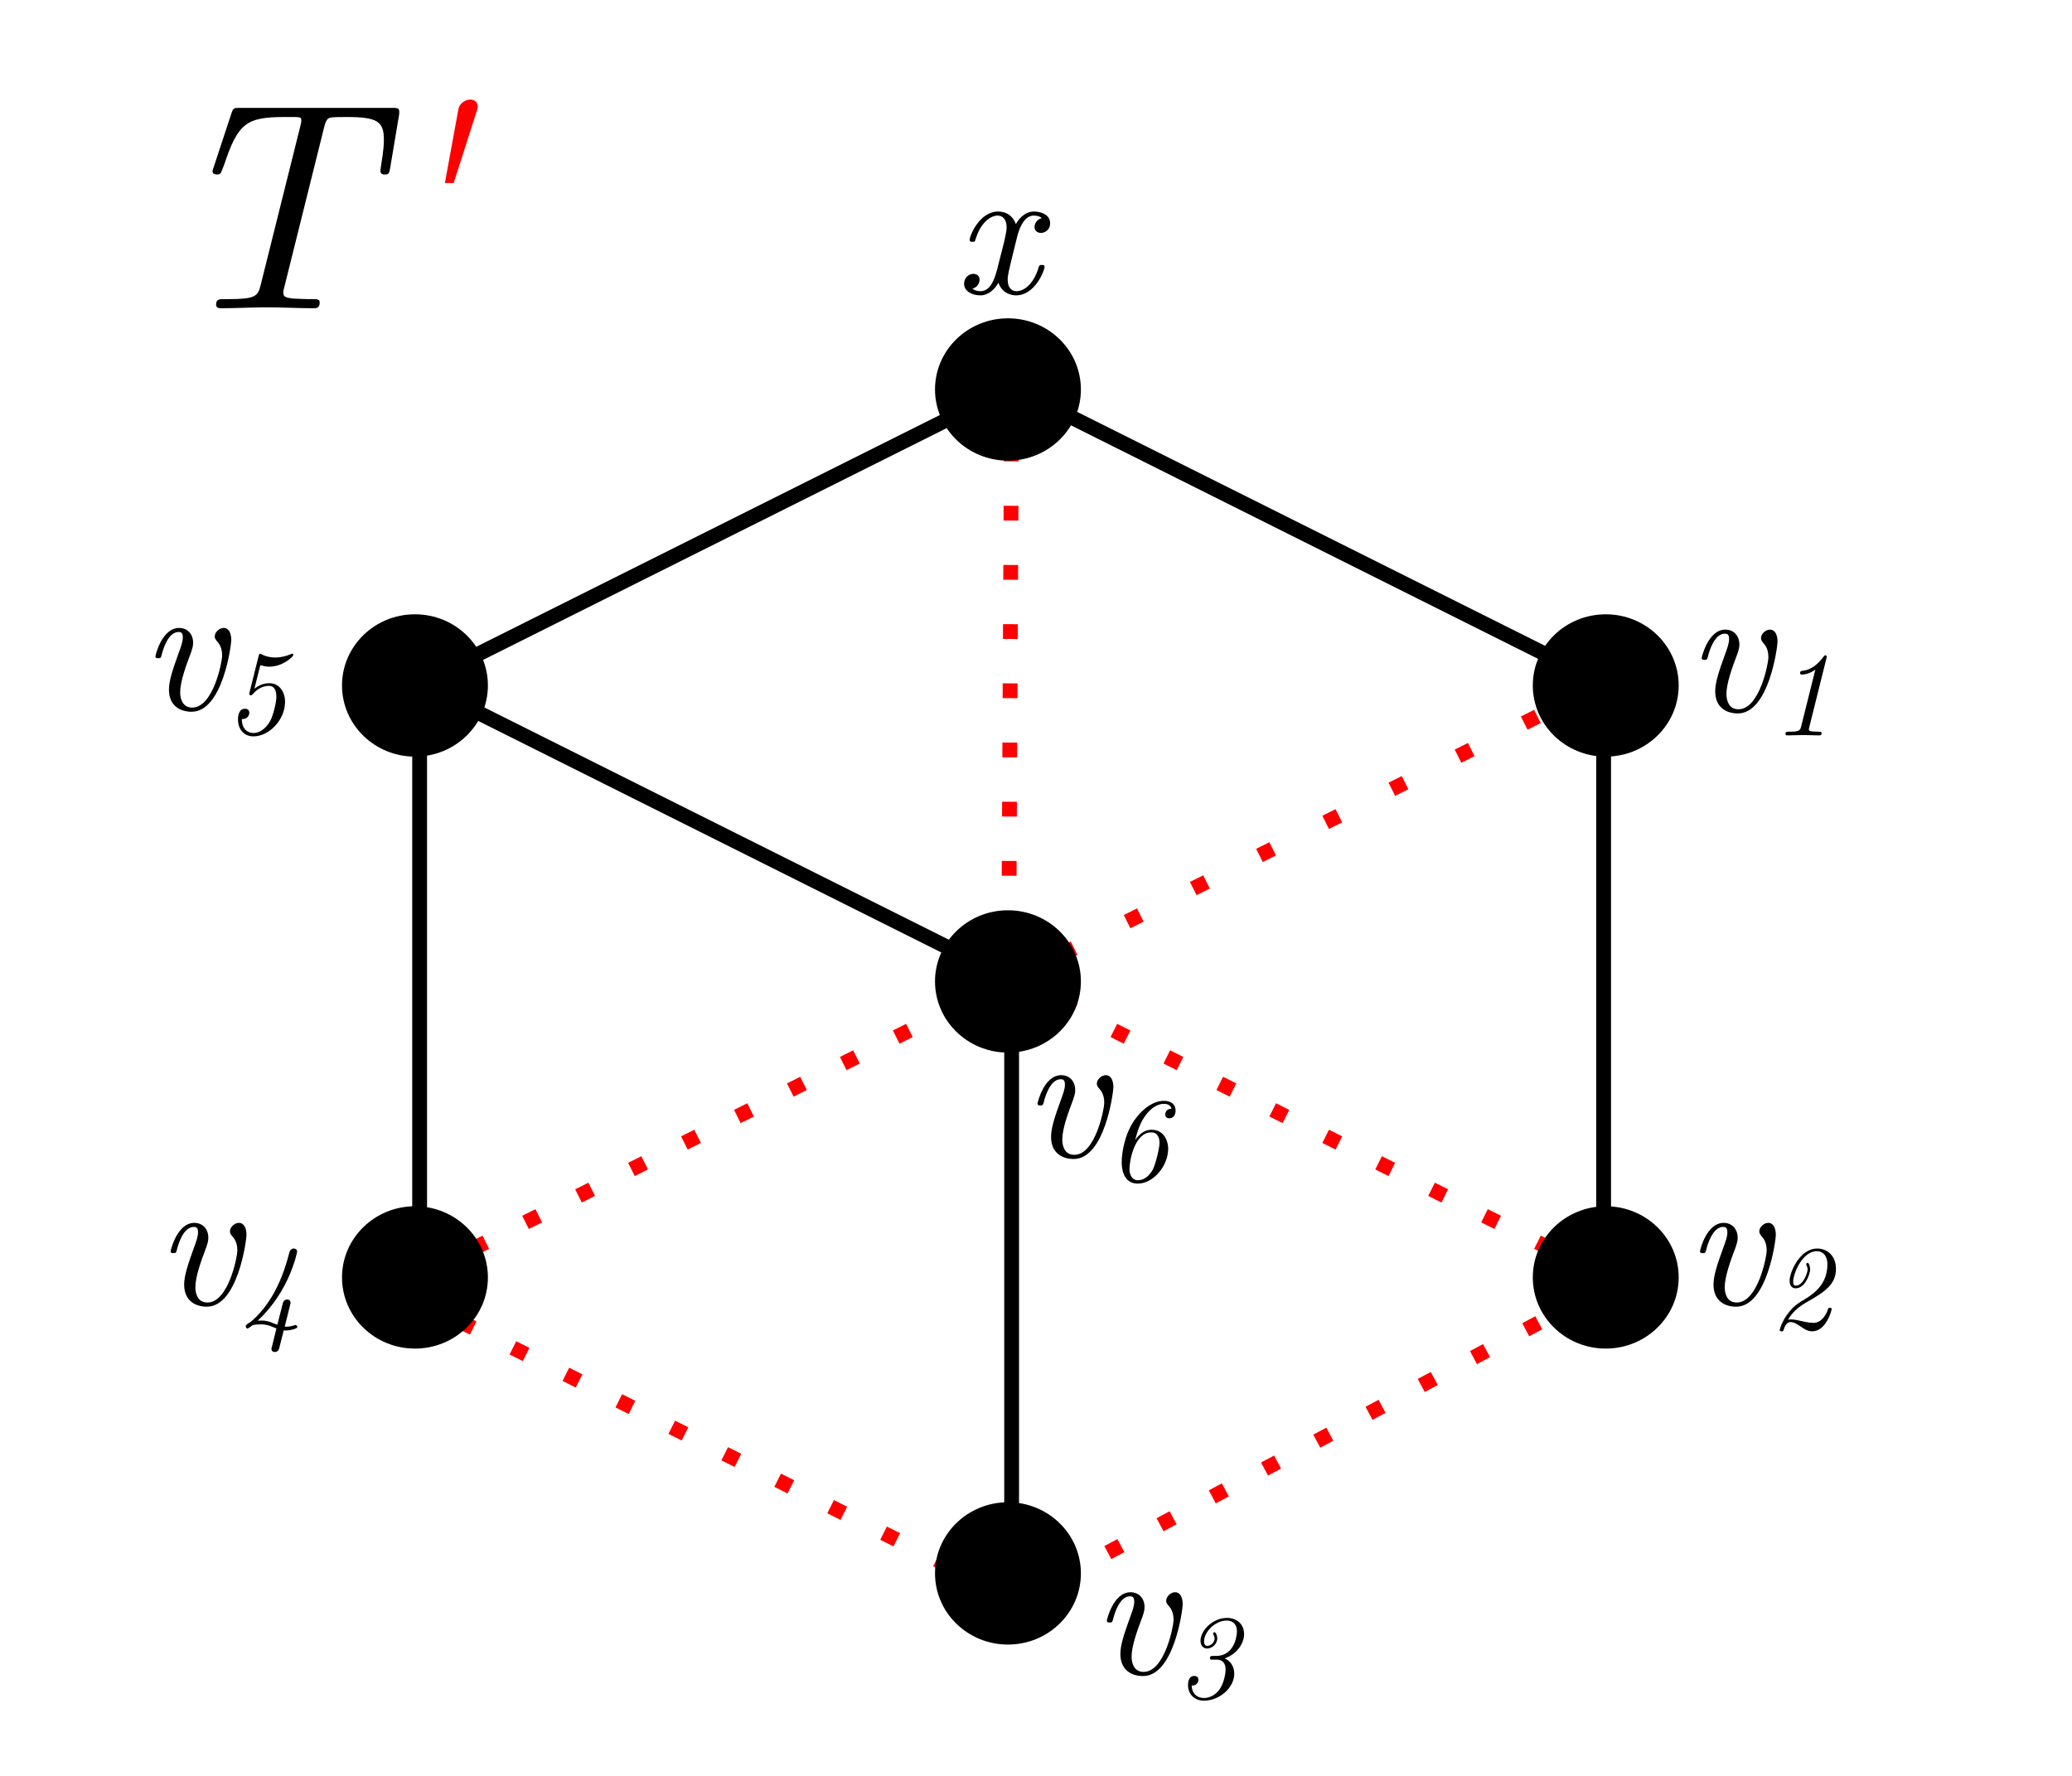
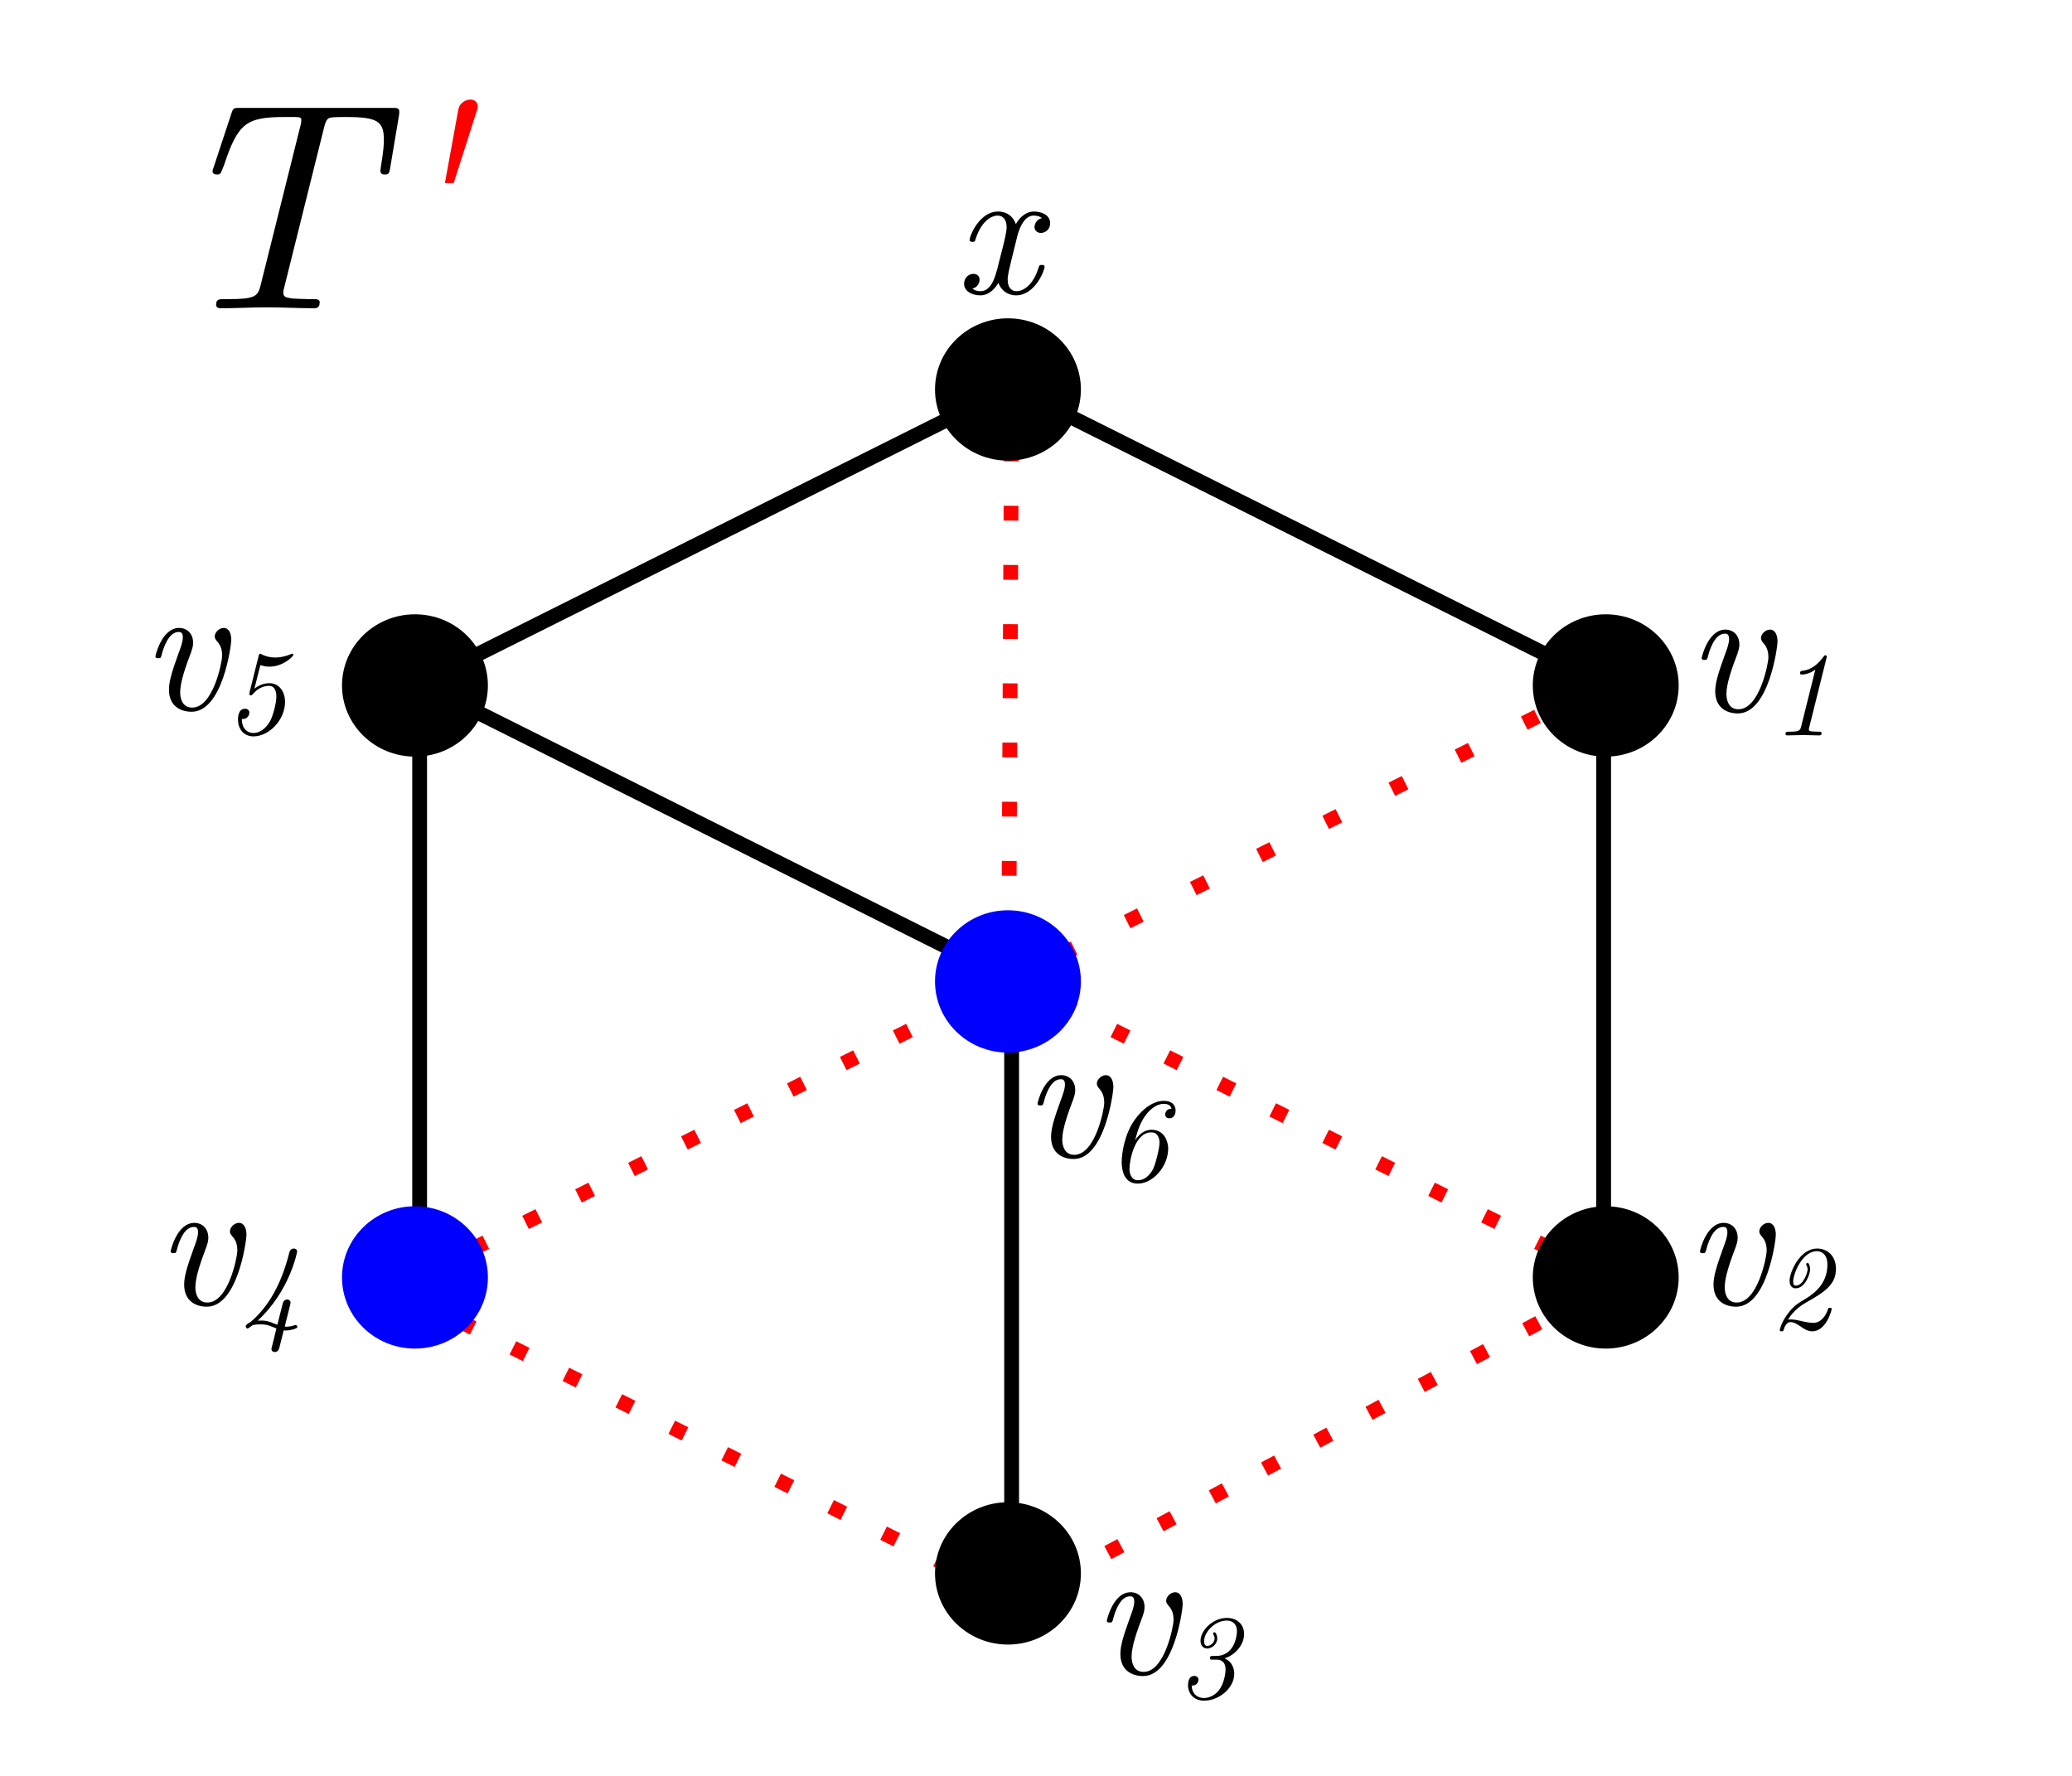
<svg xmlns="http://www.w3.org/2000/svg" width="280" height="240">
  <g font-family="sans-serif" font-size="40" font-weight="400" letter-spacing="0" word-spacing="0">
    <text x="-21.935" y="753.503" style="line-height:125%" transform="translate(0 -812.362)" />
    <text x="21.717" y="854.02" style="line-height:125%" transform="translate(0 -812.362)">
      <tspan x="21.717" y="854.02" font-family="Latin Modern Roman" font-style="italic" style="-inkscape-font-specification:'Latin Modern Roman, Italic'">T<tspan fill="red">'</tspan>
      </tspan>
    </text>
    <text x="227.877" y="908.498" style="line-height:125%" transform="translate(0 -812.362)">
-       <tspan x="227.877" y="908.498" font-family="Latin Modern Roman" font-size="25" font-style="italic" style="-inkscape-font-specification:'Latin Modern Roman, Italic'">v<tspan baseline-shift="sub" font-size="65%">1</tspan>
+       <tspan x="227.877" y="908.498" font-family="Latin Modern Roman" font-size="25" font-style="italic" style="-inkscape-font-specification:'Latin Modern Roman, Italic'">v<tspan baseline-shift="sub" font-size="65%">1
+         </tspan>
      </tspan>
    </text>
    <text x="128.955" y="851.997" style="line-height:125%" transform="translate(0 -812.362)">
      <tspan x="128.955" y="851.997" font-family="Latin Modern Roman" font-size="25" font-style="italic" style="-inkscape-font-specification:'Latin Modern Roman, Italic'">x</tspan>
    </text>
    <text x="227.648" y="988.673" style="line-height:125%" transform="translate(0 -812.362)">
-       <tspan x="227.648" y="988.673" font-family="Latin Modern Roman" font-size="25" font-style="italic" style="-inkscape-font-specification:'Latin Modern Roman, Italic'">v<tspan baseline-shift="sub" font-size="65%">2</tspan>
+       <tspan x="227.648" y="988.673" font-family="Latin Modern Roman" font-size="25" font-style="italic" style="-inkscape-font-specification:'Latin Modern Roman, Italic'">v<tspan baseline-shift="sub" font-size="65%">2
+         </tspan>
      </tspan>
    </text>
    <text x="18.925" y="908.27" style="line-height:125%" transform="translate(0 -812.362)">
-       <tspan x="18.925" y="908.27" font-family="Latin Modern Roman" font-size="25" font-style="italic" style="-inkscape-font-specification:'Latin Modern Roman, Italic'">v<tspan baseline-shift="sub" font-size="65%">5</tspan>
+       <tspan x="18.925" y="908.27" font-family="Latin Modern Roman" font-size="25" font-style="italic" style="-inkscape-font-specification:'Latin Modern Roman, Italic'">v<tspan baseline-shift="sub" font-size="65%">5
+         </tspan>
      </tspan>
    </text>
    <text x="20.981" y="988.673" style="line-height:125%" transform="translate(0 -812.362)">
-       <tspan x="20.981" y="988.673" font-family="Latin Modern Roman" font-size="25" font-style="italic" style="-inkscape-font-specification:'Latin Modern Roman, Italic'">v<tspan baseline-shift="sub" font-size="65%">4</tspan>
+       <tspan x="20.981" y="988.673" font-family="Latin Modern Roman" font-size="25" font-style="italic" style="-inkscape-font-specification:'Latin Modern Roman, Italic'">v<tspan baseline-shift="sub" font-size="65%">4
+         </tspan>
      </tspan>
    </text>
    <text x="138.128" y="968.712" style="line-height:125%" transform="translate(0 -812.362)">
-       <tspan x="138.128" y="968.712" font-family="Latin Modern Roman" font-size="25" font-style="italic" style="-inkscape-font-specification:'Latin Modern Roman, Italic'">v<tspan baseline-shift="sub" font-size="65%">6</tspan>
+       <tspan x="138.128" y="968.712" font-family="Latin Modern Roman" font-size="25" font-style="italic" style="-inkscape-font-specification:'Latin Modern Roman, Italic'">v<tspan baseline-shift="sub" font-size="65%">6
+         </tspan>
      </tspan>
    </text>
    <text x="147.496" y="1038.588" style="line-height:125%" transform="translate(0 -812.362)">
-       <tspan x="147.496" y="1038.588" font-family="Latin Modern Roman" font-size="25" font-style="italic" style="-inkscape-font-specification:'Latin Modern Roman, Italic'">v<tspan baseline-shift="sub" font-size="65%">3</tspan>
+       <tspan x="147.496" y="1038.588" font-family="Latin Modern Roman" font-size="25" font-style="italic" style="-inkscape-font-specification:'Latin Modern Roman, Italic'">v<tspan baseline-shift="sub" font-size="65%">3
+         </tspan>
      </tspan>
    </text>
  </g>
  <g fill="none" stroke="#000" stroke-width="2">
    <path d="M216.707 172.353v-80l-80-40M56.707 92.353l80 40M136.707 52.353l-80 40v80M136.707 132.353v80" />
  </g>
  <g fill="none" stroke="red" stroke-width="2">
    <path stroke-dasharray="2 6" d="M136.707 52.353l-.409 80.308M56.707 172.353l80-40" />
    <path stroke-dasharray="2 8" d="M216.707 92.353l-80 40" />
    <path stroke-dasharray="2 6" d="M216.707 172.353l-80-40M55 175l80 40M215 175l-75 40" />
  </g>
  <g transform="translate(0 -812.362)">
-     <ellipse cx="56.075" cy="984.998" rx="9.857" ry="9.617" />
+     <ellipse fill="#00f" cx="56.075" cy="984.998" rx="9.857" ry="9.617" />
    <ellipse cx="216.992" cy="984.998" rx="9.857" ry="9.617" />
    <ellipse cx="56.075" cy="904.998" rx="9.857" ry="9.617" />
    <ellipse cx="216.992" cy="904.998" rx="9.857" ry="9.617" />
    <ellipse cx="136.21" cy="864.998" rx="9.857" ry="9.617" />
    <ellipse cx="136.21" cy="1024.998" rx="9.857" ry="9.617" />
-     <ellipse cx="136.21" cy="944.998" rx="9.857" ry="9.617" />
+     <ellipse fill="#00f" cx="136.21" cy="944.998" rx="9.857" ry="9.617" />
  </g>
</svg>
